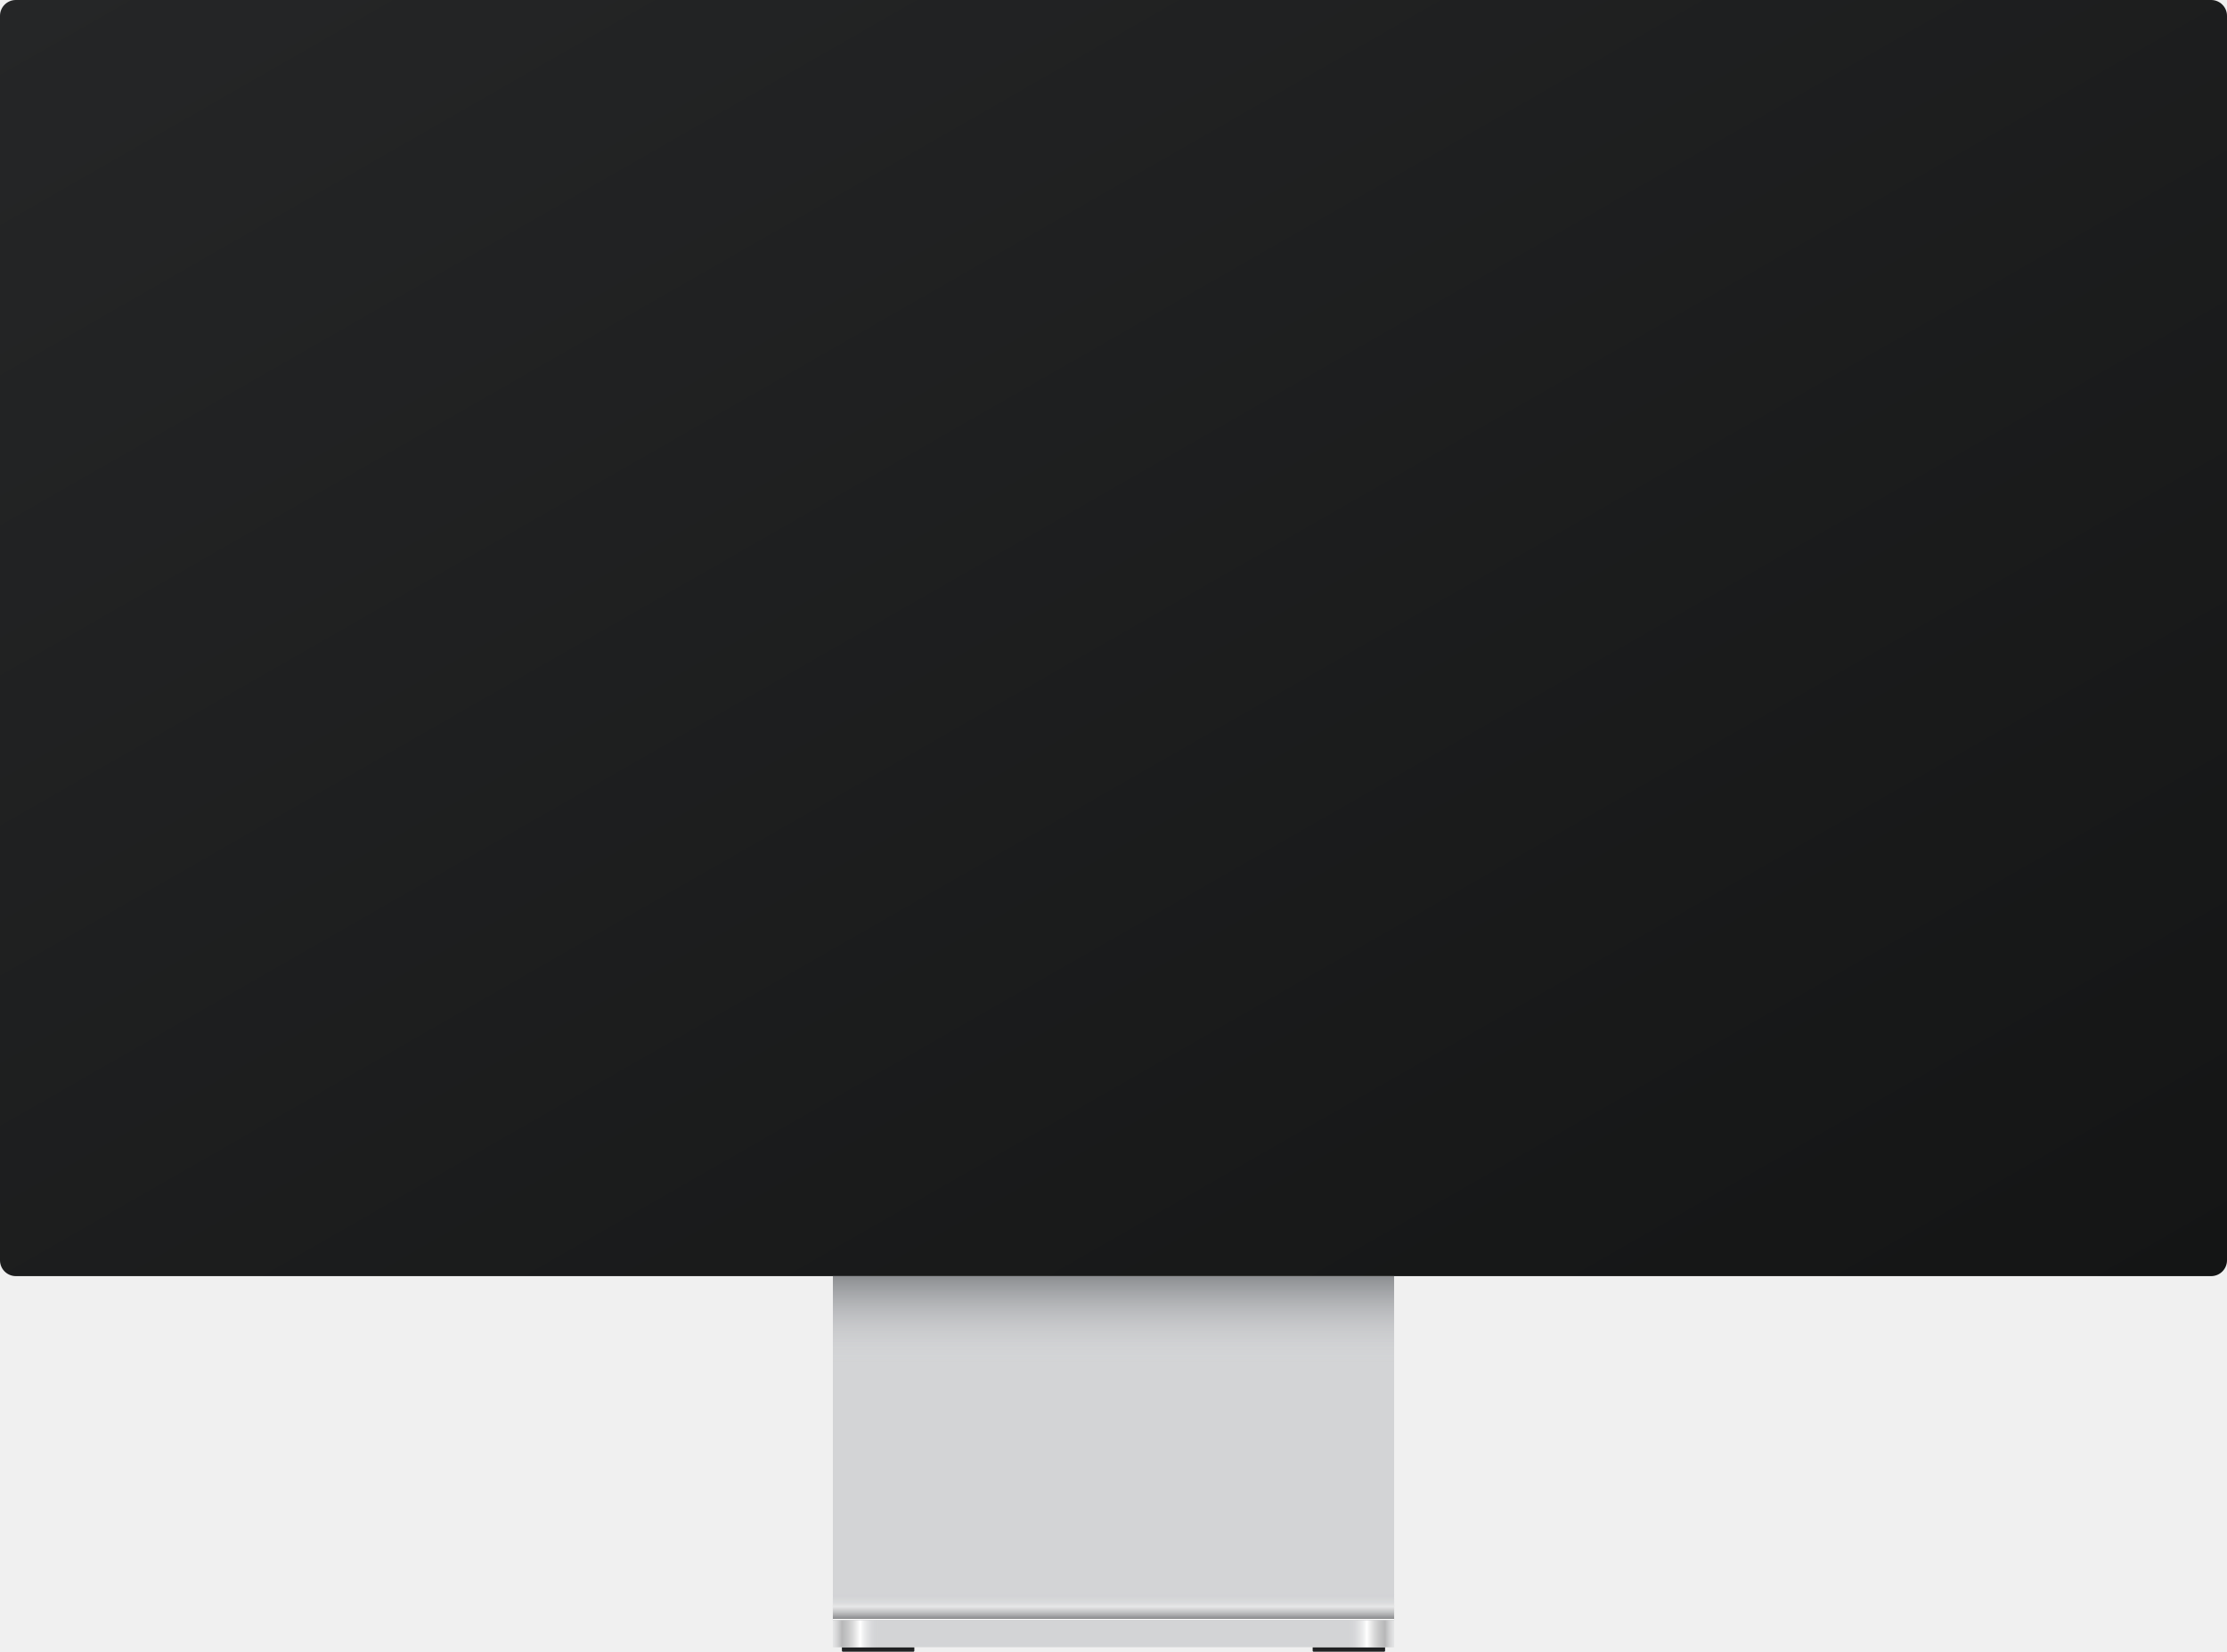
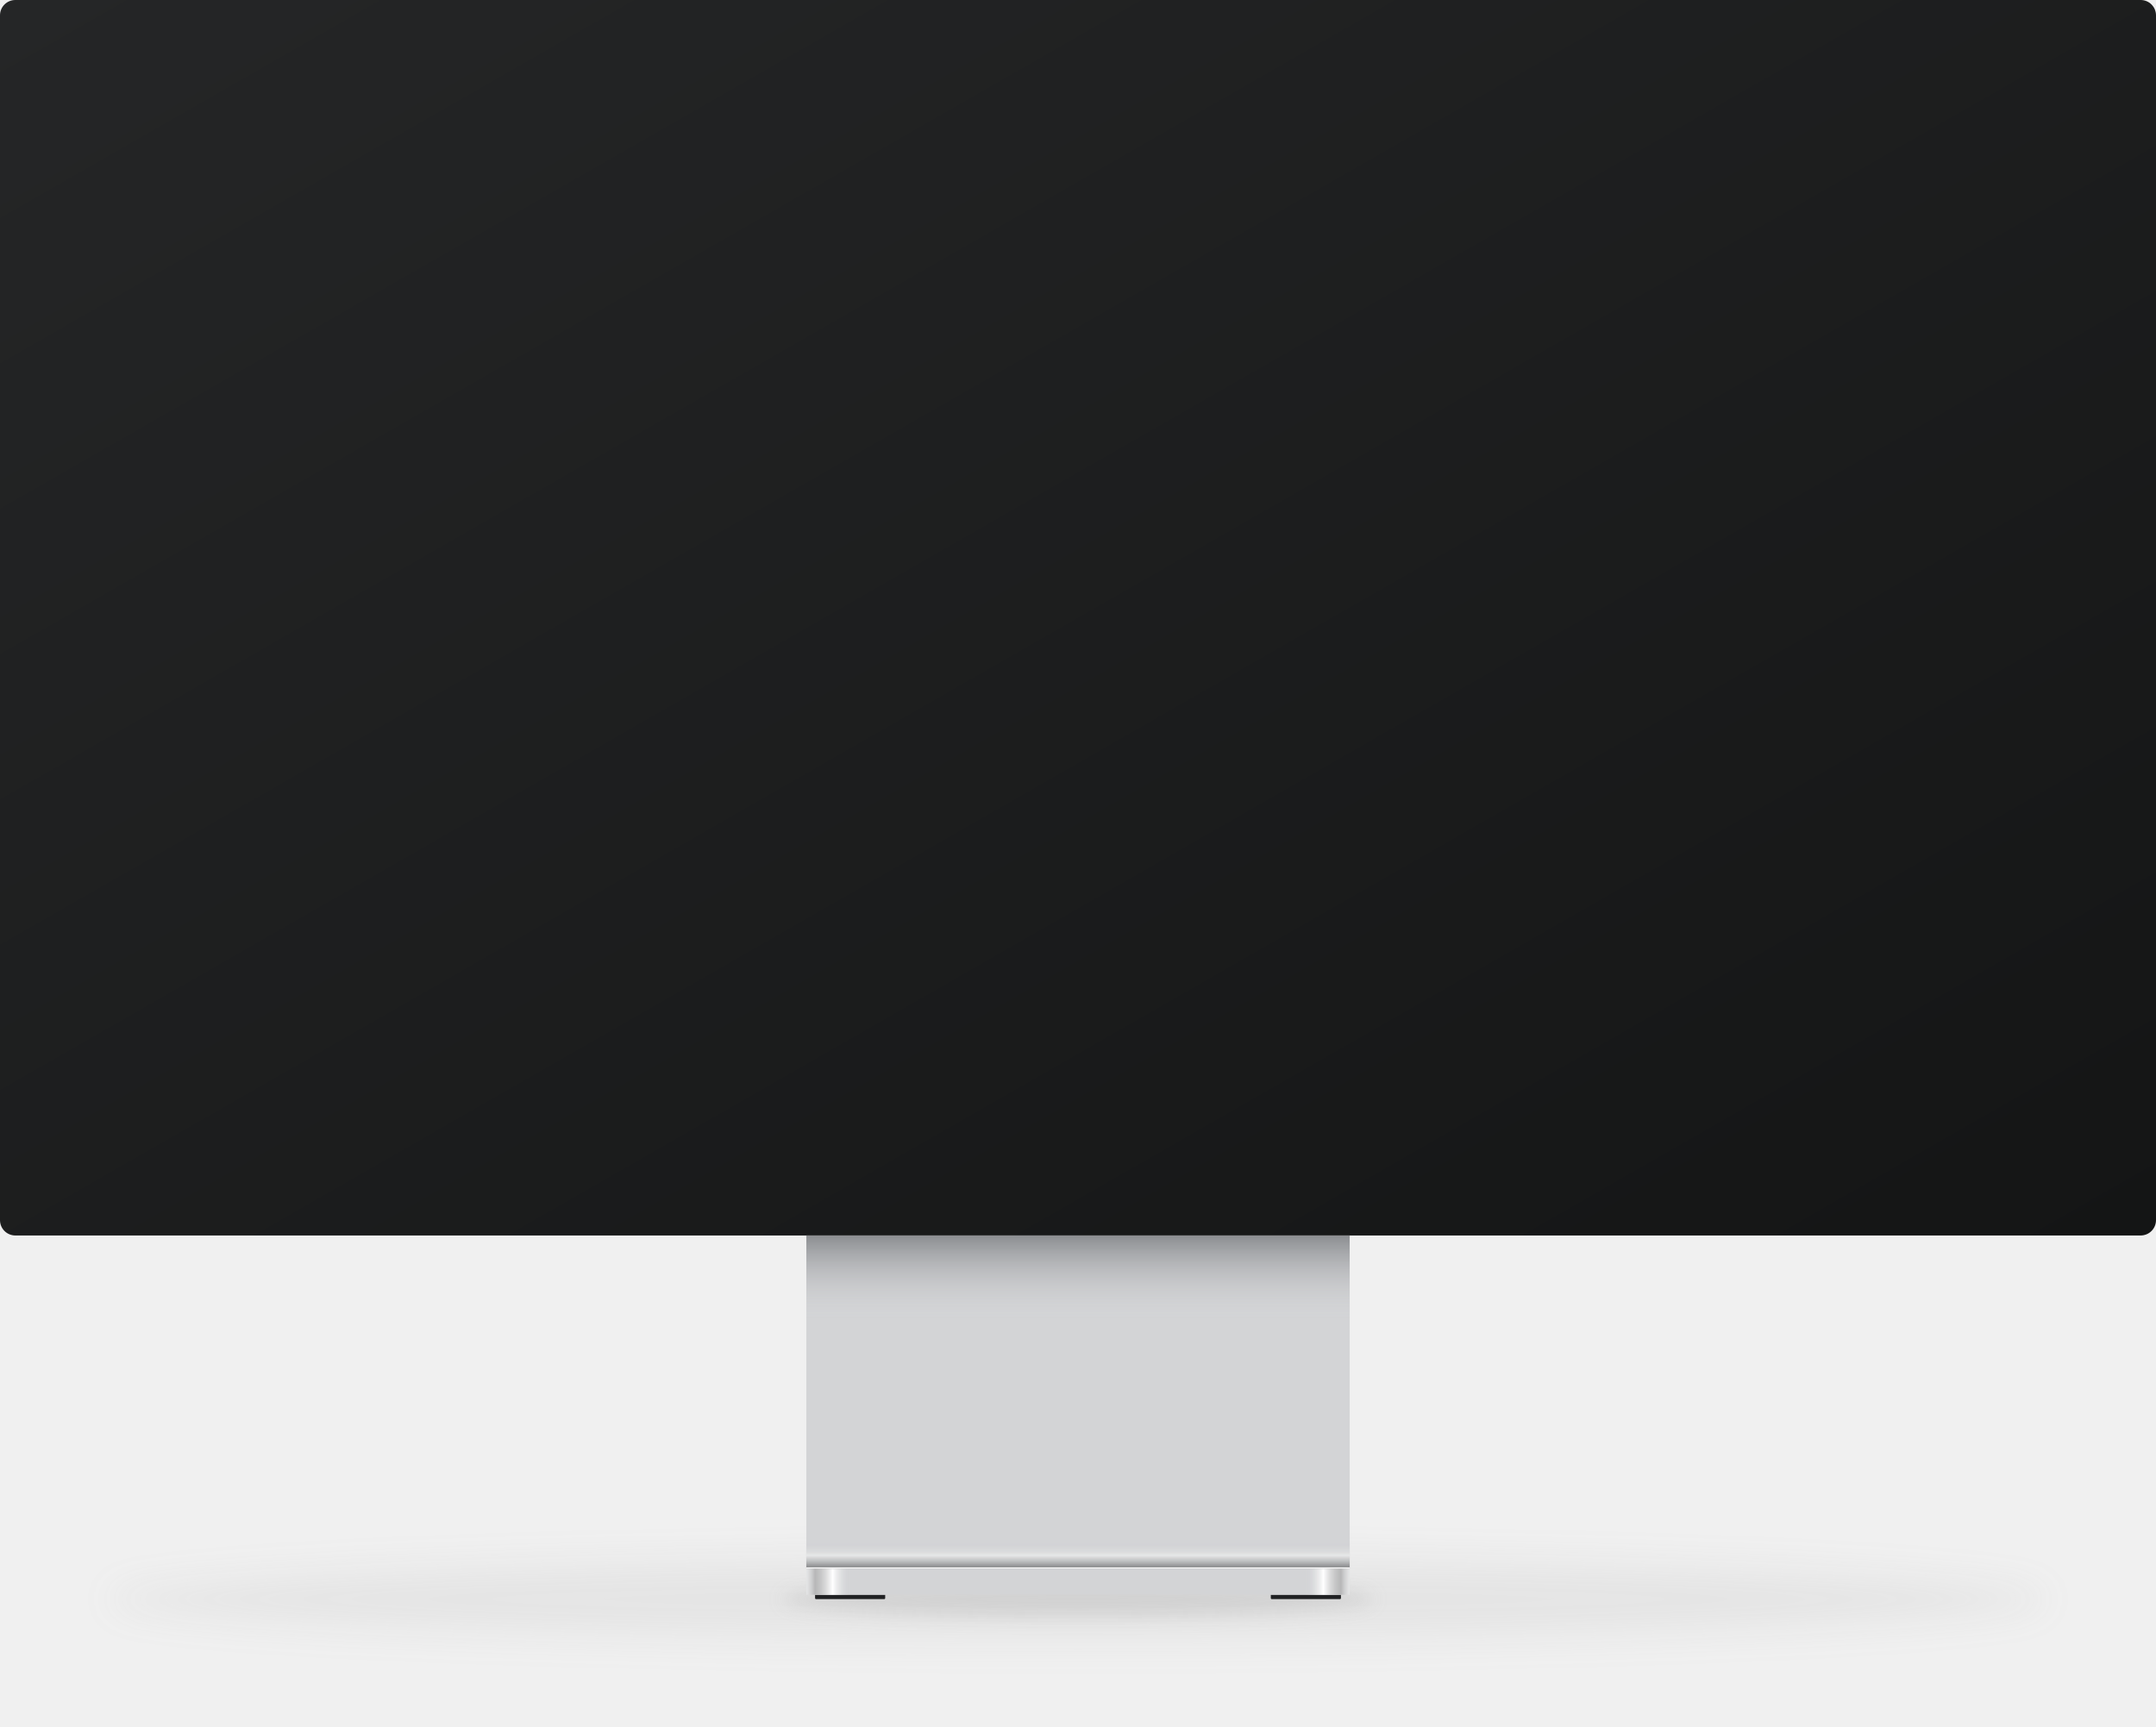
- <svg xmlns="http://www.w3.org/2000/svg" width="1968" height="1460" viewBox="0 0 1968 1460" fill="none">
-   <rect width="1968" height="1128" rx="14" fill="url(#paint0_linear_4071_66388)" />
-   <g clip-path="url(#clip0_4071_66388)">
+ <svg xmlns="http://www.w3.org/2000/svg" width="1968" height="1576" viewBox="0 0 1968 1576" fill="none">
+   <g opacity="0.1" filter="url(#filter0_f_4095_57289)">
+     <ellipse cx="984" cy="1460" rx="884" ry="38" fill="#858585" />
+   </g>
+   <g opacity="0.2" filter="url(#filter1_f_4095_57289)">
+     <ellipse cx="984" cy="1460" rx="270" ry="16" fill="#858585" />
+   </g>
+   <rect width="1968" height="1128" rx="14" fill="url(#paint0_linear_4095_57289)" />
+   <g clip-path="url(#clip0_4095_57289)">
    <path d="M808 1456H744V1459.13C744 1459.61 744.39 1460 744.87 1460H807.13C807.61 1460 808 1459.61 808 1459.13V1456Z" fill="#202123" />
    <path d="M1160 1456H1224V1459.13C1224 1459.61 1223.61 1460 1223.13 1460H1160.87C1160.39 1460 1160 1459.61 1160 1459.13V1456Z" fill="#202123" />
    <rect x="736" y="1432" width="496" height="24" fill="#D3D4D6" />
-     <rect x="736" y="1432" width="80" height="24" fill="url(#paint1_linear_4071_66388)" />
-     <rect x="1232" y="1456" width="80" height="24" transform="rotate(-180 1232 1456)" fill="url(#paint2_linear_4071_66388)" />
+     <rect x="736" y="1432" width="80" height="24" fill="url(#paint1_linear_4095_57289)" />
+     <rect x="1232" y="1456" width="80" height="24" transform="rotate(-180 1232 1456)" fill="url(#paint2_linear_4095_57289)" />
  </g>
-   <g clip-path="url(#clip1_4071_66388)">
+   <g clip-path="url(#clip1_4095_57289)">
    <rect x="736" y="1128" width="496" height="304" fill="#D3D4D6" />
-     <rect x="736" y="1408" width="496" height="24" fill="url(#paint3_linear_4071_66388)" />
-     <rect opacity="0.8" x="736" y="1408" width="496" height="24" fill="url(#paint4_linear_4071_66388)" />
+     <rect x="736" y="1408" width="496" height="24" fill="url(#paint3_linear_4095_57289)" />
+     <rect opacity="0.8" x="736" y="1408" width="496" height="24" fill="url(#paint4_linear_4095_57289)" />
    <rect x="736" y="1431" width="496" height="1" fill="white" />
-     <rect opacity="0.5" x="736" y="1128" width="496" height="76" fill="url(#paint5_linear_4071_66388)" />
+     <rect opacity="0.5" x="736" y="1128" width="496" height="76" fill="url(#paint5_linear_4095_57289)" />
  </g>
  <defs>
-     <linearGradient id="paint0_linear_4071_66388" x1="0" y1="0" x2="973.315" y2="1698.12" gradientUnits="userSpaceOnUse">
+     <filter id="filter0_f_4095_57289" x="68" y="1390" width="1832" height="140" filterUnits="userSpaceOnUse" color-interpolation-filters="sRGB">
+       <feFlood flood-opacity="0" result="BackgroundImageFix" />
+       <feBlend mode="normal" in="SourceGraphic" in2="BackgroundImageFix" result="shape" />
+       <feGaussianBlur stdDeviation="16" result="effect1_foregroundBlur_4095_57289" />
+     </filter>
+     <filter id="filter1_f_4095_57289" x="698" y="1428" width="572" height="64" filterUnits="userSpaceOnUse" color-interpolation-filters="sRGB">
+       <feFlood flood-opacity="0" result="BackgroundImageFix" />
+       <feBlend mode="normal" in="SourceGraphic" in2="BackgroundImageFix" result="shape" />
+       <feGaussianBlur stdDeviation="8" result="effect1_foregroundBlur_4095_57289" />
+     </filter>
+     <linearGradient id="paint0_linear_4095_57289" x1="0" y1="0" x2="973.315" y2="1698.12" gradientUnits="userSpaceOnUse">
      <stop stop-color="#252627" />
      <stop offset="1" stop-color="#141515" />
    </linearGradient>
-     <linearGradient id="paint1_linear_4071_66388" x1="736" y1="1456" x2="816" y2="1456" gradientUnits="userSpaceOnUse">
+     <linearGradient id="paint1_linear_4095_57289" x1="736" y1="1456" x2="816" y2="1456" gradientUnits="userSpaceOnUse">
      <stop stop-color="white" stop-opacity="0.4" />
      <stop offset="0.1" stop-color="#A5A5A5" stop-opacity="0.6" />
      <stop offset="0.3" stop-color="white" />
      <stop offset="0.5" stop-color="#D3D4D6" stop-opacity="0" />
      <stop offset="1" stop-color="#D3D4D6" stop-opacity="0" />
    </linearGradient>
-     <linearGradient id="paint2_linear_4071_66388" x1="1232" y1="1480" x2="1312" y2="1480" gradientUnits="userSpaceOnUse">
+     <linearGradient id="paint2_linear_4095_57289" x1="1232" y1="1480" x2="1312" y2="1480" gradientUnits="userSpaceOnUse">
      <stop stop-color="white" stop-opacity="0.4" />
      <stop offset="0.1" stop-color="#A5A5A5" stop-opacity="0.6" />
      <stop offset="0.3" stop-color="white" />
      <stop offset="0.5" stop-color="#D3D4D6" stop-opacity="0" />
      <stop offset="1" stop-color="#D3D4D6" stop-opacity="0" />
    </linearGradient>
-     <linearGradient id="paint3_linear_4071_66388" x1="984" y1="1408" x2="984" y2="1432" gradientUnits="userSpaceOnUse">
+     <linearGradient id="paint3_linear_4095_57289" x1="984" y1="1408" x2="984" y2="1432" gradientUnits="userSpaceOnUse">
      <stop stop-color="#D3D4D6" stop-opacity="0" />
      <stop offset="1" stop-color="#656668" stop-opacity="0.8" />
    </linearGradient>
-     <linearGradient id="paint4_linear_4071_66388" x1="984" y1="1408" x2="984" y2="1432" gradientUnits="userSpaceOnUse">
+     <linearGradient id="paint4_linear_4095_57289" x1="984" y1="1408" x2="984" y2="1432" gradientUnits="userSpaceOnUse">
      <stop stop-color="#D3D4D6" stop-opacity="0" />
      <stop offset="0.5" stop-color="white" stop-opacity="0.8" />
      <stop offset="1" stop-color="#D3D4D6" stop-opacity="0" />
    </linearGradient>
-     <linearGradient id="paint5_linear_4071_66388" x1="984" y1="1204" x2="984" y2="1128" gradientUnits="userSpaceOnUse">
+     <linearGradient id="paint5_linear_4095_57289" x1="984" y1="1204" x2="984" y2="1128" gradientUnits="userSpaceOnUse">
      <stop stop-color="#D3D4D6" stop-opacity="0" />
      <stop offset="1" stop-color="#44474C" />
    </linearGradient>
-     <clipPath id="clip0_4071_66388">
+     <clipPath id="clip0_4095_57289">
      <rect width="496" height="28" fill="white" transform="translate(736 1432)" />
    </clipPath>
-     <clipPath id="clip1_4071_66388">
+     <clipPath id="clip1_4095_57289">
      <rect width="496" height="304" fill="white" transform="translate(736 1128)" />
    </clipPath>
  </defs>
</svg>
